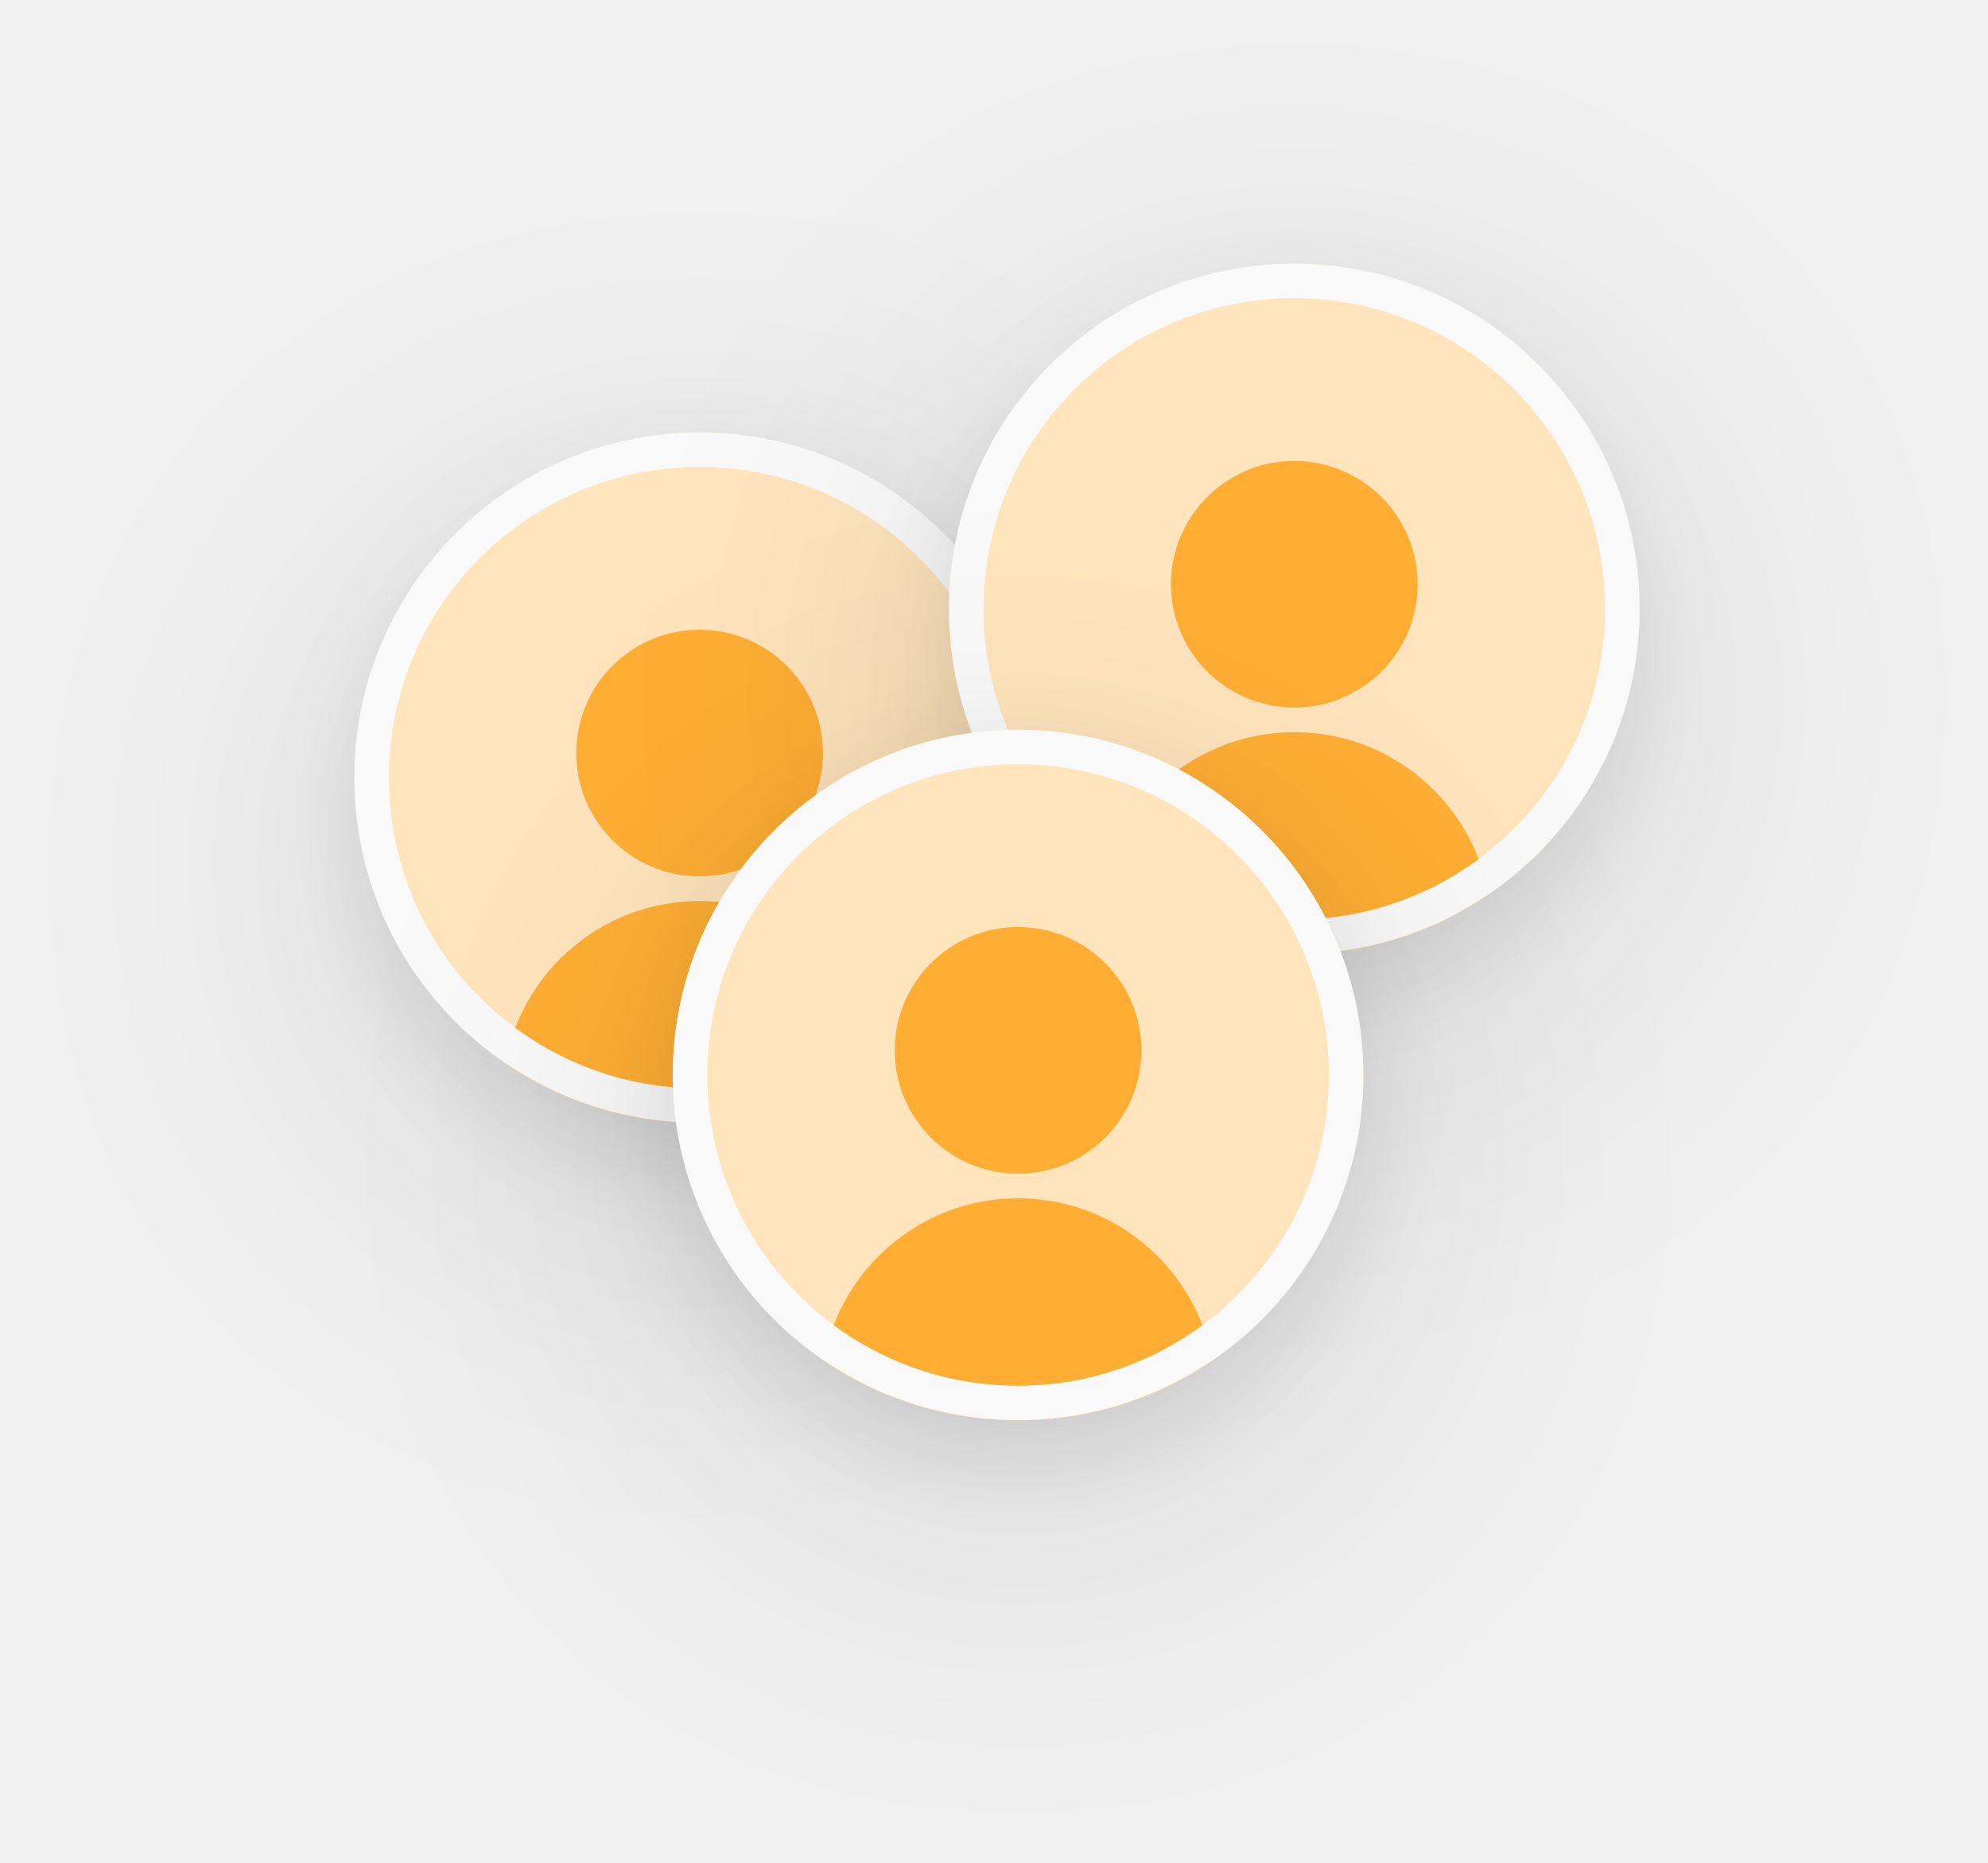
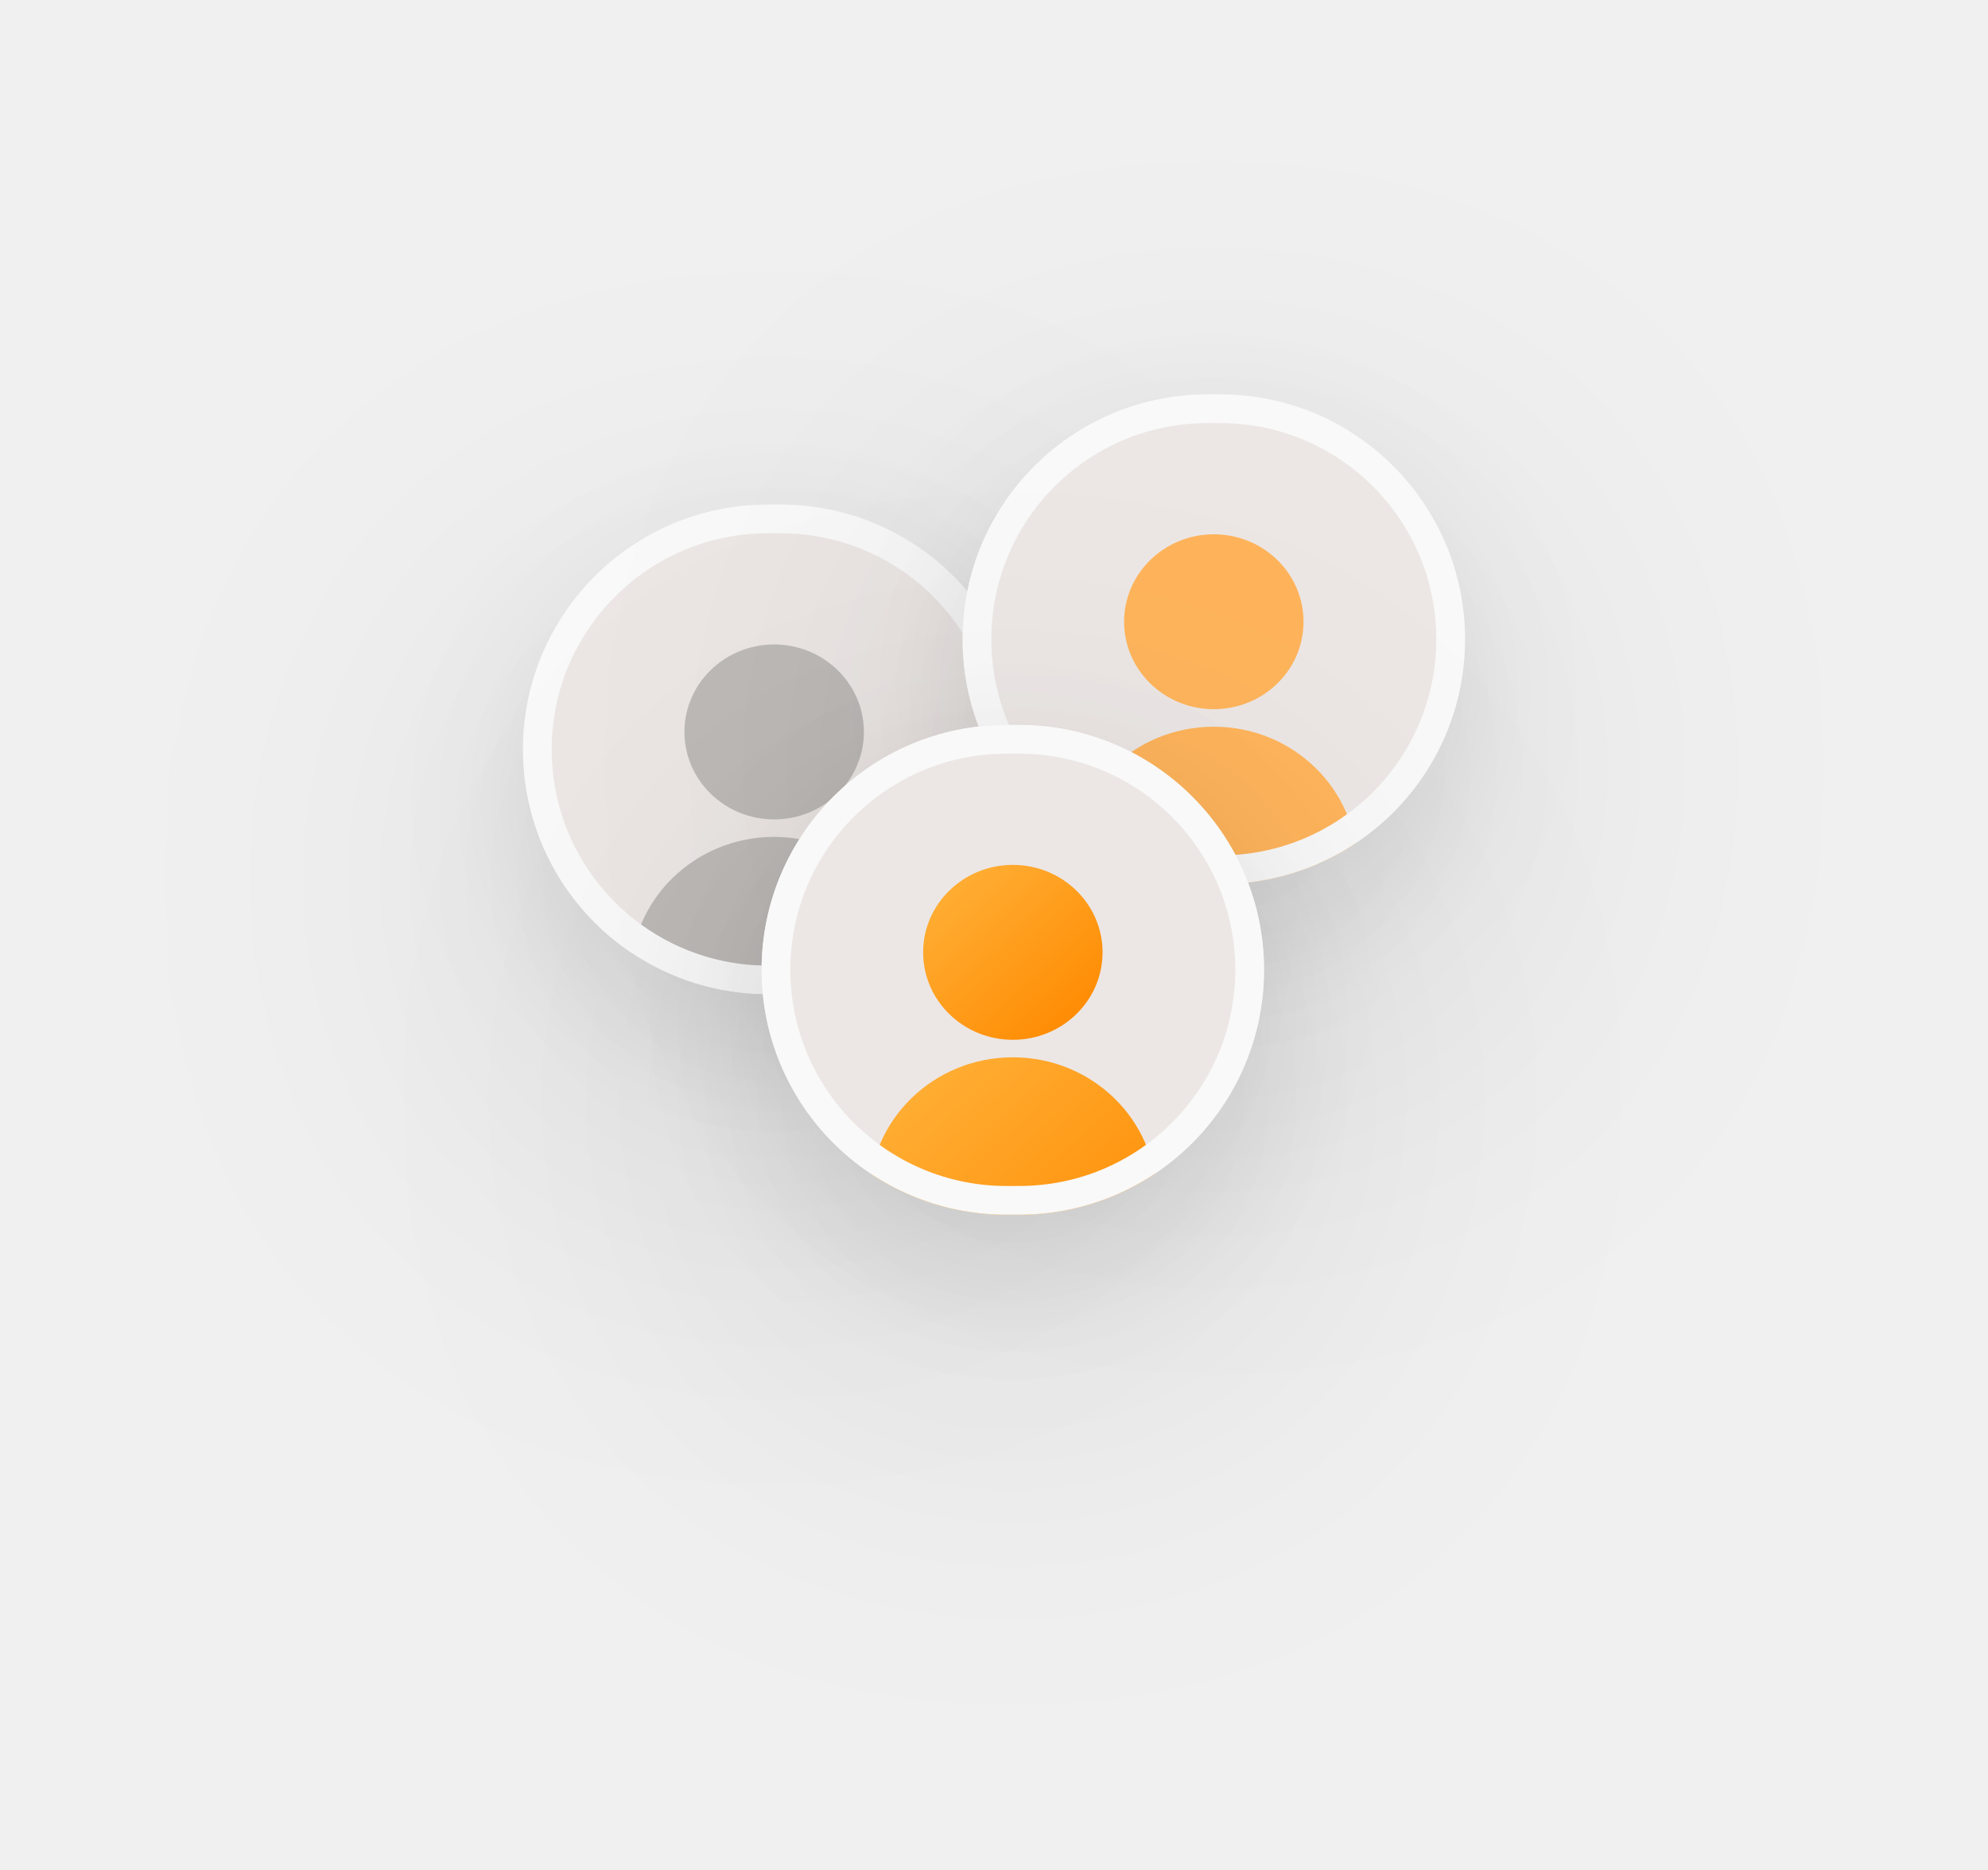
- <svg xmlns="http://www.w3.org/2000/svg" width="95" height="89" fill="none">
-   <g filter="url(#a)">
-     <g clip-path="url(#b)">
-       <rect x="16.933" y="20.666" width="33" height="33" rx="16.5" fill="#FFE4BC" />
-       <circle cx="33.433" cy="35.988" r="5.893" fill="#FFAE33" />
-       <circle cx="33.433" cy="52.489" fill="#FFAE33" r="9.429" />
+ <svg xmlns="http://www.w3.org/2000/svg" width="168" height="158" viewBox="0 0 168 158" fill="none">
+   <g filter="url(#filter0_dd_4679_691)">
+     <g clip-path="url(#clip0_4679_691)">
+       <rect x="44.195" y="42.645" width="42.459" height="41.397" rx="20.699" fill="#ECE7E5" />
+       <ellipse cx="65.422" cy="61.864" rx="7.582" ry="7.392" fill="black" fill-opacity="0.2" />
+       <ellipse cx="65.424" cy="82.564" rx="12.131" ry="11.828" fill="black" fill-opacity="0.2" />
    </g>
-     <rect x="17.758" y="21.491" width="31.35" height="31.35" rx="15.675" stroke="#F9F9F9" stroke-width="1.65" />
+     <rect x="45.409" y="43.859" width="40.03" height="38.968" rx="19.484" stroke="#F9F9F9" stroke-width="2.429" />
  </g>
-   <g filter="url(#c)">
-     <g clip-path="url(#d)">
-       <rect x="45.35" y="12.6" width="33" height="33" rx="16.5" fill="#FFE4BC" />
-       <circle cx="61.85" cy="27.922" r="5.893" fill="#FFAE33" />
-       <circle cx="61.85" cy="44.422" fill="#FFAE33" r="9.429" />
+   <g filter="url(#filter1_dd_4679_691)">
+     <g clip-path="url(#clip1_4679_691)">
+       <rect x="81.346" y="33.33" width="42.459" height="41.397" rx="20.699" fill="#ECE7E5" />
+       <ellipse cx="102.576" cy="52.55" rx="7.582" ry="7.392" fill="#FFB45B" />
+       <ellipse cx="102.576" cy="73.249" rx="12.131" ry="11.828" fill="#FFB45B" />
    </g>
-     <rect x="46.175" y="13.425" width="31.35" height="31.35" rx="15.675" stroke="#F9F9F9" stroke-width="1.65" />
+     <rect x="82.561" y="34.545" width="40.03" height="38.968" rx="19.484" stroke="#F9F9F9" stroke-width="2.429" />
  </g>
-   <g filter="url(#e)">
-     <g clip-path="url(#f)">
-       <rect x="32.15" y="34.875" width="33" height="33" rx="16.5" fill="#FFE4BC" />
-       <circle cx="48.65" cy="50.197" r="5.893" fill="#FFAE33" />
-       <circle cx="48.65" cy="66.697" fill="#FFAE33" r="9.429" />
+   <g filter="url(#filter2_dd_4679_691)">
+     <g clip-path="url(#clip2_4679_691)">
+       <rect x="64.362" y="61.273" width="42.459" height="41.397" rx="20.699" fill="#ECE7E5" />
+       <ellipse cx="85.593" cy="80.493" rx="7.582" ry="7.392" fill="url(#paint0_linear_4679_691)" />
+       <ellipse cx="85.594" cy="101.192" rx="12.131" ry="11.828" fill="url(#paint1_linear_4679_691)" />
    </g>
-     <rect x="32.975" y="35.7" width="31.35" height="31.35" rx="15.675" stroke="#F9F9F9" stroke-width="1.65" />
+     <rect x="65.576" y="62.487" width="40.03" height="38.968" rx="19.484" stroke="#F9F9F9" stroke-width="2.429" />
  </g>
  <defs>
-     <clipPath id="b">
-       <rect x="16.933" y="20.666" width="33" height="33" rx="16.5" fill="#fff" />
+     <filter id="filter0_dd_4679_691" x="0.666" y="9.998" width="129.515" height="128.454" filterUnits="userSpaceOnUse" color-interpolation-filters="sRGB">
+       <feFlood flood-opacity="0" result="BackgroundImageFix" />
+       <feColorMatrix in="SourceAlpha" type="matrix" values="0 0 0 0 0 0 0 0 0 0 0 0 0 0 0 0 0 0 127 0" result="hardAlpha" />
+       <feOffset dy="10.882" />
+       <feGaussianBlur stdDeviation="21.764" />
+       <feColorMatrix type="matrix" values="0 0 0 0 0 0 0 0 0 0 0 0 0 0 0 0 0 0 0.12 0" />
+       <feBlend mode="normal" in2="BackgroundImageFix" result="effect1_dropShadow_4679_691" />
+       <feColorMatrix in="SourceAlpha" type="matrix" values="0 0 0 0 0 0 0 0 0 0 0 0 0 0 0 0 0 0 127 0" result="hardAlpha" />
+       <feOffset dy="4.353" />
+       <feGaussianBlur stdDeviation="5.441" />
+       <feColorMatrix type="matrix" values="0 0 0 0 0 0 0 0 0 0 0 0 0 0 0 0 0 0 0.08 0" />
+       <feBlend mode="normal" in2="effect1_dropShadow_4679_691" result="effect2_dropShadow_4679_691" />
+       <feBlend mode="normal" in="SourceGraphic" in2="effect2_dropShadow_4679_691" result="shape" />
+     </filter>
+     <filter id="filter1_dd_4679_691" x="37.818" y="0.684" width="129.515" height="128.454" filterUnits="userSpaceOnUse" color-interpolation-filters="sRGB">
+       <feFlood flood-opacity="0" result="BackgroundImageFix" />
+       <feColorMatrix in="SourceAlpha" type="matrix" values="0 0 0 0 0 0 0 0 0 0 0 0 0 0 0 0 0 0 127 0" result="hardAlpha" />
+       <feOffset dy="10.882" />
+       <feGaussianBlur stdDeviation="21.764" />
+       <feColorMatrix type="matrix" values="0 0 0 0 0 0 0 0 0 0 0 0 0 0 0 0 0 0 0.12 0" />
+       <feBlend mode="normal" in2="BackgroundImageFix" result="effect1_dropShadow_4679_691" />
+       <feColorMatrix in="SourceAlpha" type="matrix" values="0 0 0 0 0 0 0 0 0 0 0 0 0 0 0 0 0 0 127 0" result="hardAlpha" />
+       <feOffset dy="4.353" />
+       <feGaussianBlur stdDeviation="5.441" />
+       <feColorMatrix type="matrix" values="0 0 0 0 0 0 0 0 0 0 0 0 0 0 0 0 0 0 0.08 0" />
+       <feBlend mode="normal" in2="effect1_dropShadow_4679_691" result="effect2_dropShadow_4679_691" />
+       <feBlend mode="normal" in="SourceGraphic" in2="effect2_dropShadow_4679_691" result="shape" />
+     </filter>
+     <filter id="filter2_dd_4679_691" x="20.833" y="28.627" width="129.515" height="128.454" filterUnits="userSpaceOnUse" color-interpolation-filters="sRGB">
+       <feFlood flood-opacity="0" result="BackgroundImageFix" />
+       <feColorMatrix in="SourceAlpha" type="matrix" values="0 0 0 0 0 0 0 0 0 0 0 0 0 0 0 0 0 0 127 0" result="hardAlpha" />
+       <feOffset dy="10.882" />
+       <feGaussianBlur stdDeviation="21.764" />
+       <feColorMatrix type="matrix" values="0 0 0 0 0 0 0 0 0 0 0 0 0 0 0 0 0 0 0.12 0" />
+       <feBlend mode="normal" in2="BackgroundImageFix" result="effect1_dropShadow_4679_691" />
+       <feColorMatrix in="SourceAlpha" type="matrix" values="0 0 0 0 0 0 0 0 0 0 0 0 0 0 0 0 0 0 127 0" result="hardAlpha" />
+       <feOffset dy="4.353" />
+       <feGaussianBlur stdDeviation="5.441" />
+       <feColorMatrix type="matrix" values="0 0 0 0 0 0 0 0 0 0 0 0 0 0 0 0 0 0 0.08 0" />
+       <feBlend mode="normal" in2="effect1_dropShadow_4679_691" result="effect2_dropShadow_4679_691" />
+       <feBlend mode="normal" in="SourceGraphic" in2="effect2_dropShadow_4679_691" result="shape" />
+     </filter>
+     <linearGradient id="paint0_linear_4679_691" x1="80.191" y1="75.226" x2="91.042" y2="87.335" gradientUnits="userSpaceOnUse">
+       <stop stop-color="#FFAD33" />
+       <stop offset="1" stop-color="#FF8A00" />
+     </linearGradient>
+     <linearGradient id="paint1_linear_4679_691" x1="76.951" y1="92.765" x2="94.312" y2="112.138" gradientUnits="userSpaceOnUse">
+       <stop stop-color="#FFAD33" />
+       <stop offset="1" stop-color="#FF8A00" />
+     </linearGradient>
+     <clipPath id="clip0_4679_691">
+       <rect x="44.195" y="42.645" width="42.459" height="41.397" rx="20.699" fill="white" />
    </clipPath>
-     <clipPath id="d">
-       <rect x="45.35" y="12.6" width="33" height="33" rx="16.5" fill="#fff" />
+     <clipPath id="clip1_4679_691">
+       <rect x="81.346" y="33.33" width="42.459" height="41.397" rx="20.699" fill="white" />
    </clipPath>
-     <clipPath id="f">
-       <rect x="32.15" y="34.875" width="33" height="33" rx="16.5" fill="#fff" />
+     <clipPath id="clip2_4679_691">
+       <rect x="64.362" y="61.273" width="42.459" height="41.397" rx="20.699" fill="white" />
    </clipPath>
-     <filter id="a" x=".433" y="8.291" width="66" height="66" filterUnits="userSpaceOnUse" color-interpolation-filters="sRGB">
-       <feFlood flood-opacity="0" result="BackgroundImageFix" />
-       <feColorMatrix in="SourceAlpha" values="0 0 0 0 0 0 0 0 0 0 0 0 0 0 0 0 0 0 127 0" result="hardAlpha" />
-       <feOffset dy="4.125" />
-       <feGaussianBlur stdDeviation="8.25" />
-       <feColorMatrix values="0 0 0 0 0 0 0 0 0 0 0 0 0 0 0 0 0 0 0.12 0" />
-       <feBlend in2="BackgroundImageFix" result="effect1_dropShadow" />
-       <feColorMatrix in="SourceAlpha" values="0 0 0 0 0 0 0 0 0 0 0 0 0 0 0 0 0 0 127 0" result="hardAlpha" />
-       <feOffset dy="1.65" />
-       <feGaussianBlur stdDeviation="2.063" />
-       <feColorMatrix values="0 0 0 0 0 0 0 0 0 0 0 0 0 0 0 0 0 0 0.08 0" />
-       <feBlend in2="effect1_dropShadow" result="effect2_dropShadow" />
-       <feBlend in="SourceGraphic" in2="effect2_dropShadow" result="shape" />
-     </filter>
-     <filter id="c" x="28.85" y=".225" width="66" height="66" filterUnits="userSpaceOnUse" color-interpolation-filters="sRGB">
-       <feFlood flood-opacity="0" result="BackgroundImageFix" />
-       <feColorMatrix in="SourceAlpha" values="0 0 0 0 0 0 0 0 0 0 0 0 0 0 0 0 0 0 127 0" result="hardAlpha" />
-       <feOffset dy="4.125" />
-       <feGaussianBlur stdDeviation="8.25" />
-       <feColorMatrix values="0 0 0 0 0 0 0 0 0 0 0 0 0 0 0 0 0 0 0.12 0" />
-       <feBlend in2="BackgroundImageFix" result="effect1_dropShadow" />
-       <feColorMatrix in="SourceAlpha" values="0 0 0 0 0 0 0 0 0 0 0 0 0 0 0 0 0 0 127 0" result="hardAlpha" />
-       <feOffset dy="1.65" />
-       <feGaussianBlur stdDeviation="2.063" />
-       <feColorMatrix values="0 0 0 0 0 0 0 0 0 0 0 0 0 0 0 0 0 0 0.08 0" />
-       <feBlend in2="effect1_dropShadow" result="effect2_dropShadow" />
-       <feBlend in="SourceGraphic" in2="effect2_dropShadow" result="shape" />
-     </filter>
-     <filter id="e" x="15.65" y="22.5" width="66" height="66" filterUnits="userSpaceOnUse" color-interpolation-filters="sRGB">
-       <feFlood flood-opacity="0" result="BackgroundImageFix" />
-       <feColorMatrix in="SourceAlpha" values="0 0 0 0 0 0 0 0 0 0 0 0 0 0 0 0 0 0 127 0" result="hardAlpha" />
-       <feOffset dy="4.125" />
-       <feGaussianBlur stdDeviation="8.25" />
-       <feColorMatrix values="0 0 0 0 0 0 0 0 0 0 0 0 0 0 0 0 0 0 0.12 0" />
-       <feBlend in2="BackgroundImageFix" result="effect1_dropShadow" />
-       <feColorMatrix in="SourceAlpha" values="0 0 0 0 0 0 0 0 0 0 0 0 0 0 0 0 0 0 127 0" result="hardAlpha" />
-       <feOffset dy="1.65" />
-       <feGaussianBlur stdDeviation="2.063" />
-       <feColorMatrix values="0 0 0 0 0 0 0 0 0 0 0 0 0 0 0 0 0 0 0.08 0" />
-       <feBlend in2="effect1_dropShadow" result="effect2_dropShadow" />
-       <feBlend in="SourceGraphic" in2="effect2_dropShadow" result="shape" />
-     </filter>
  </defs>
</svg>
